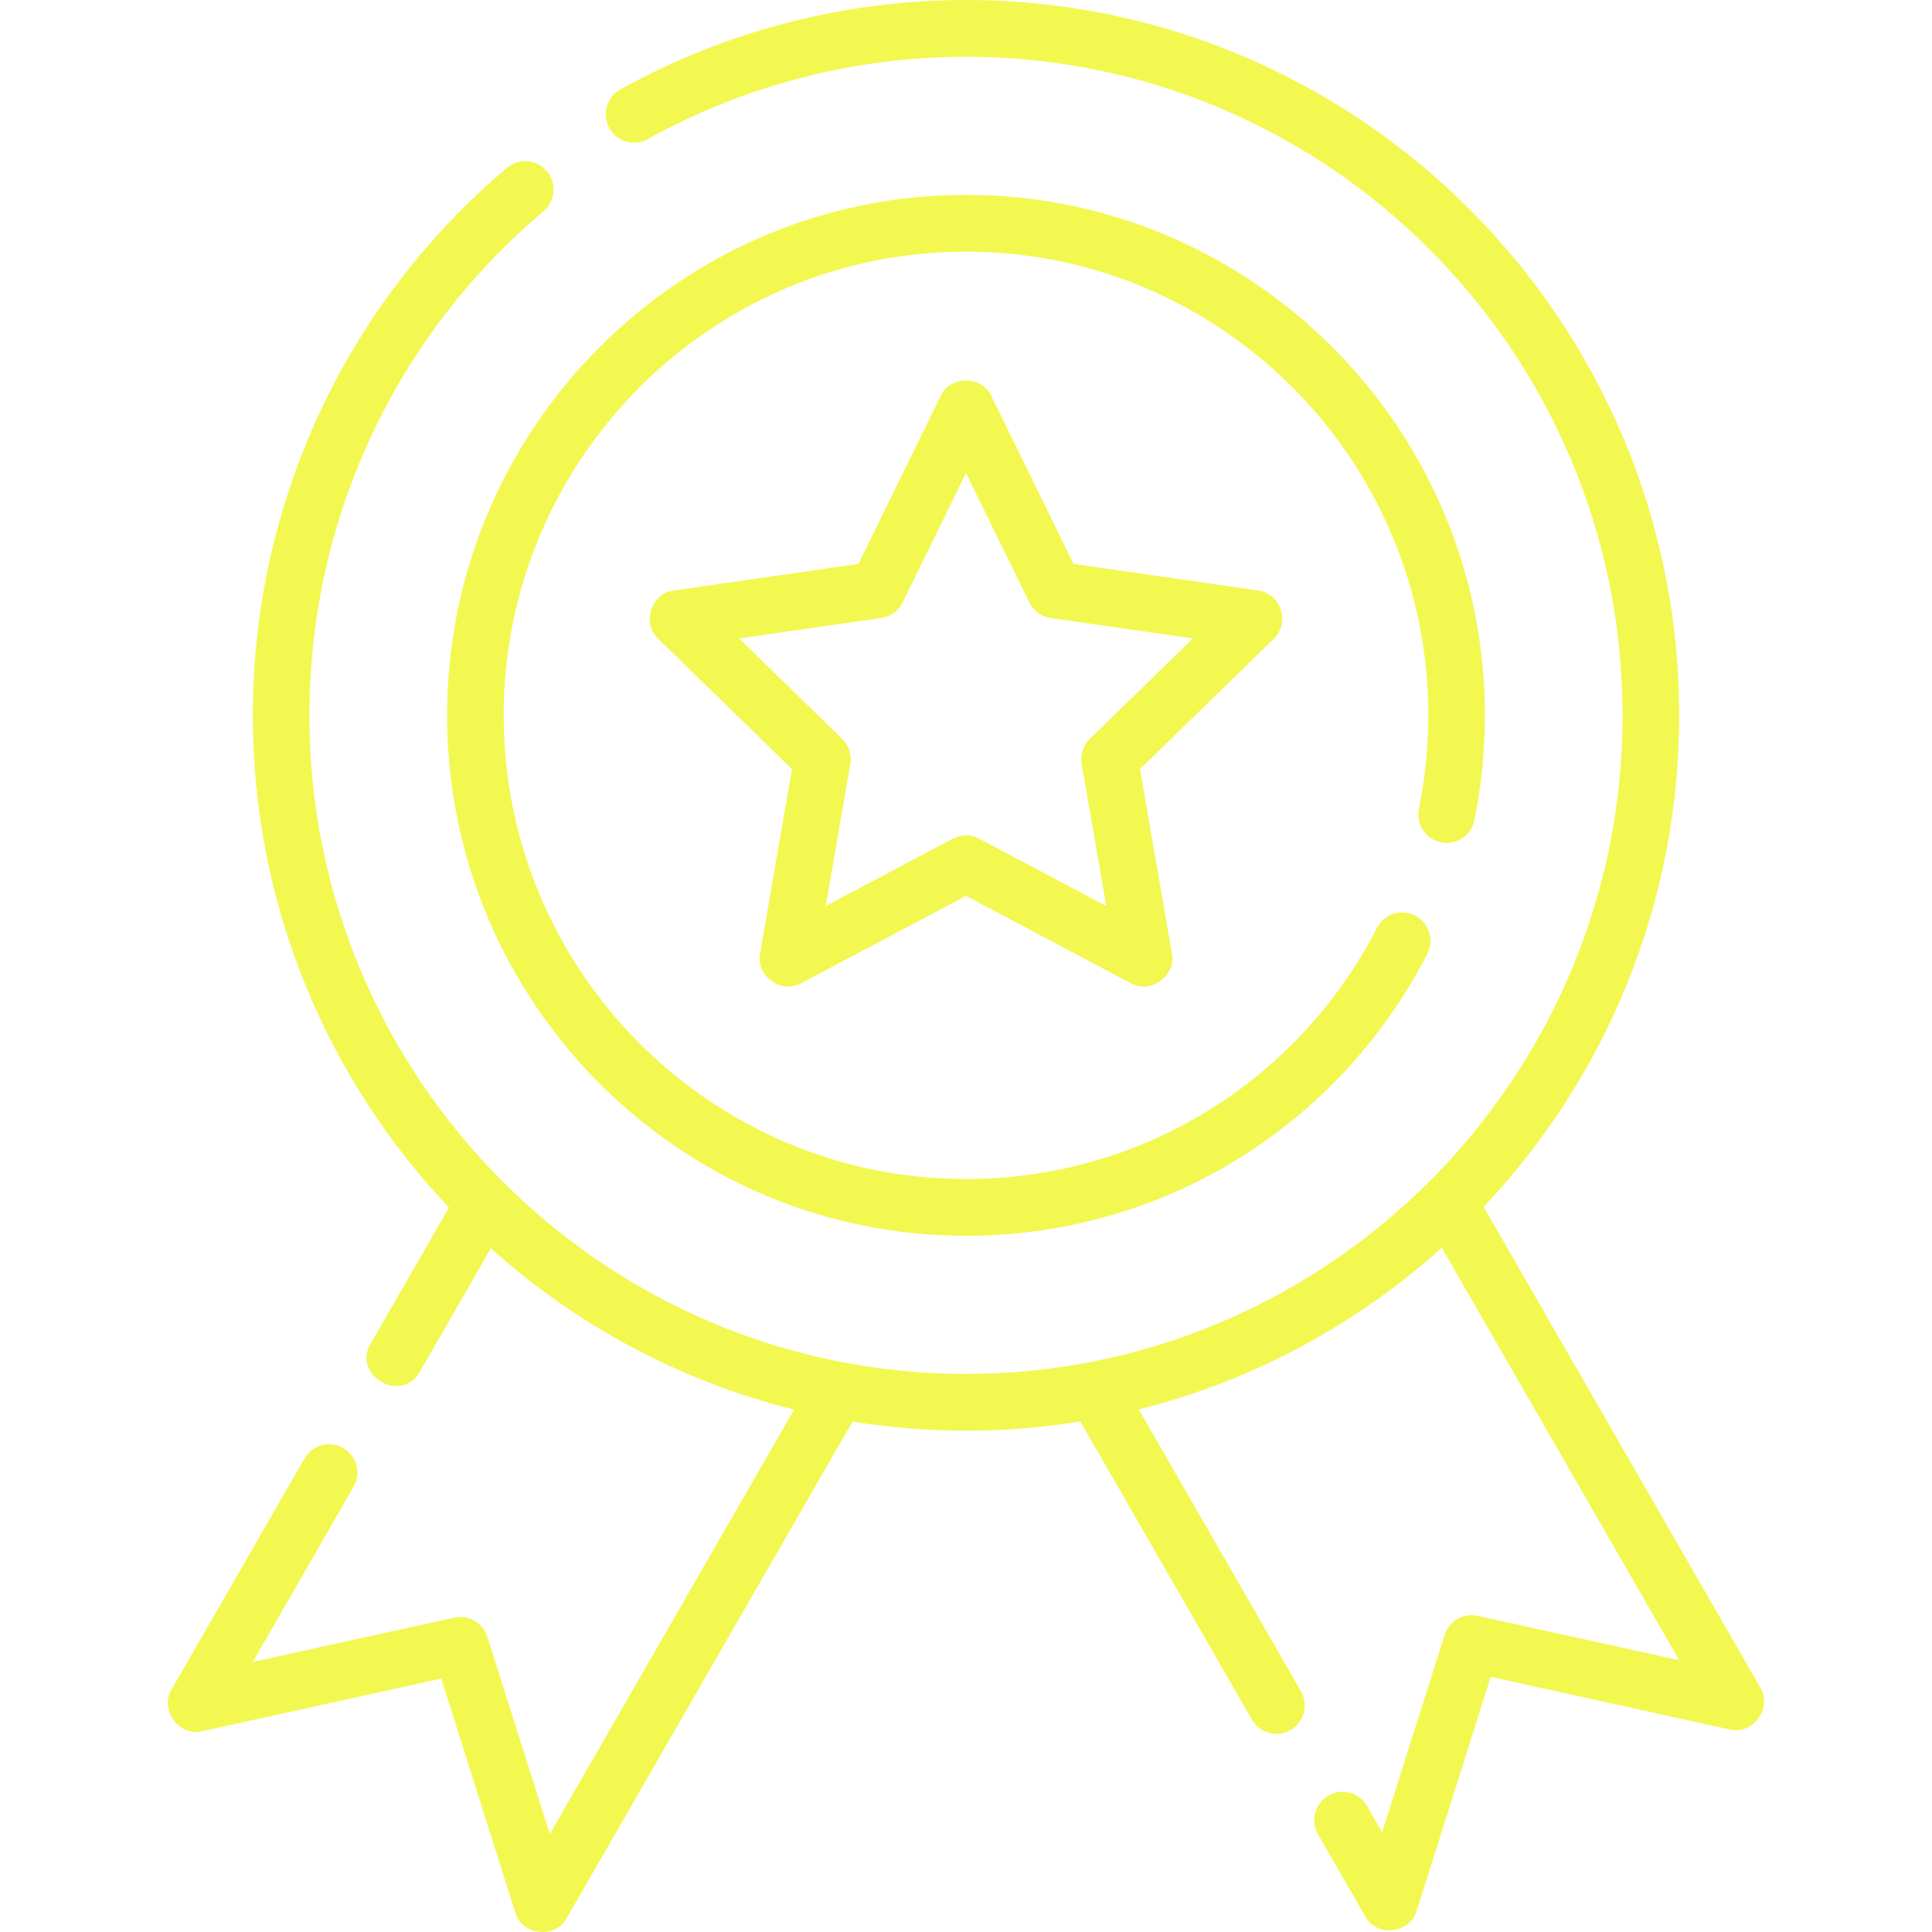
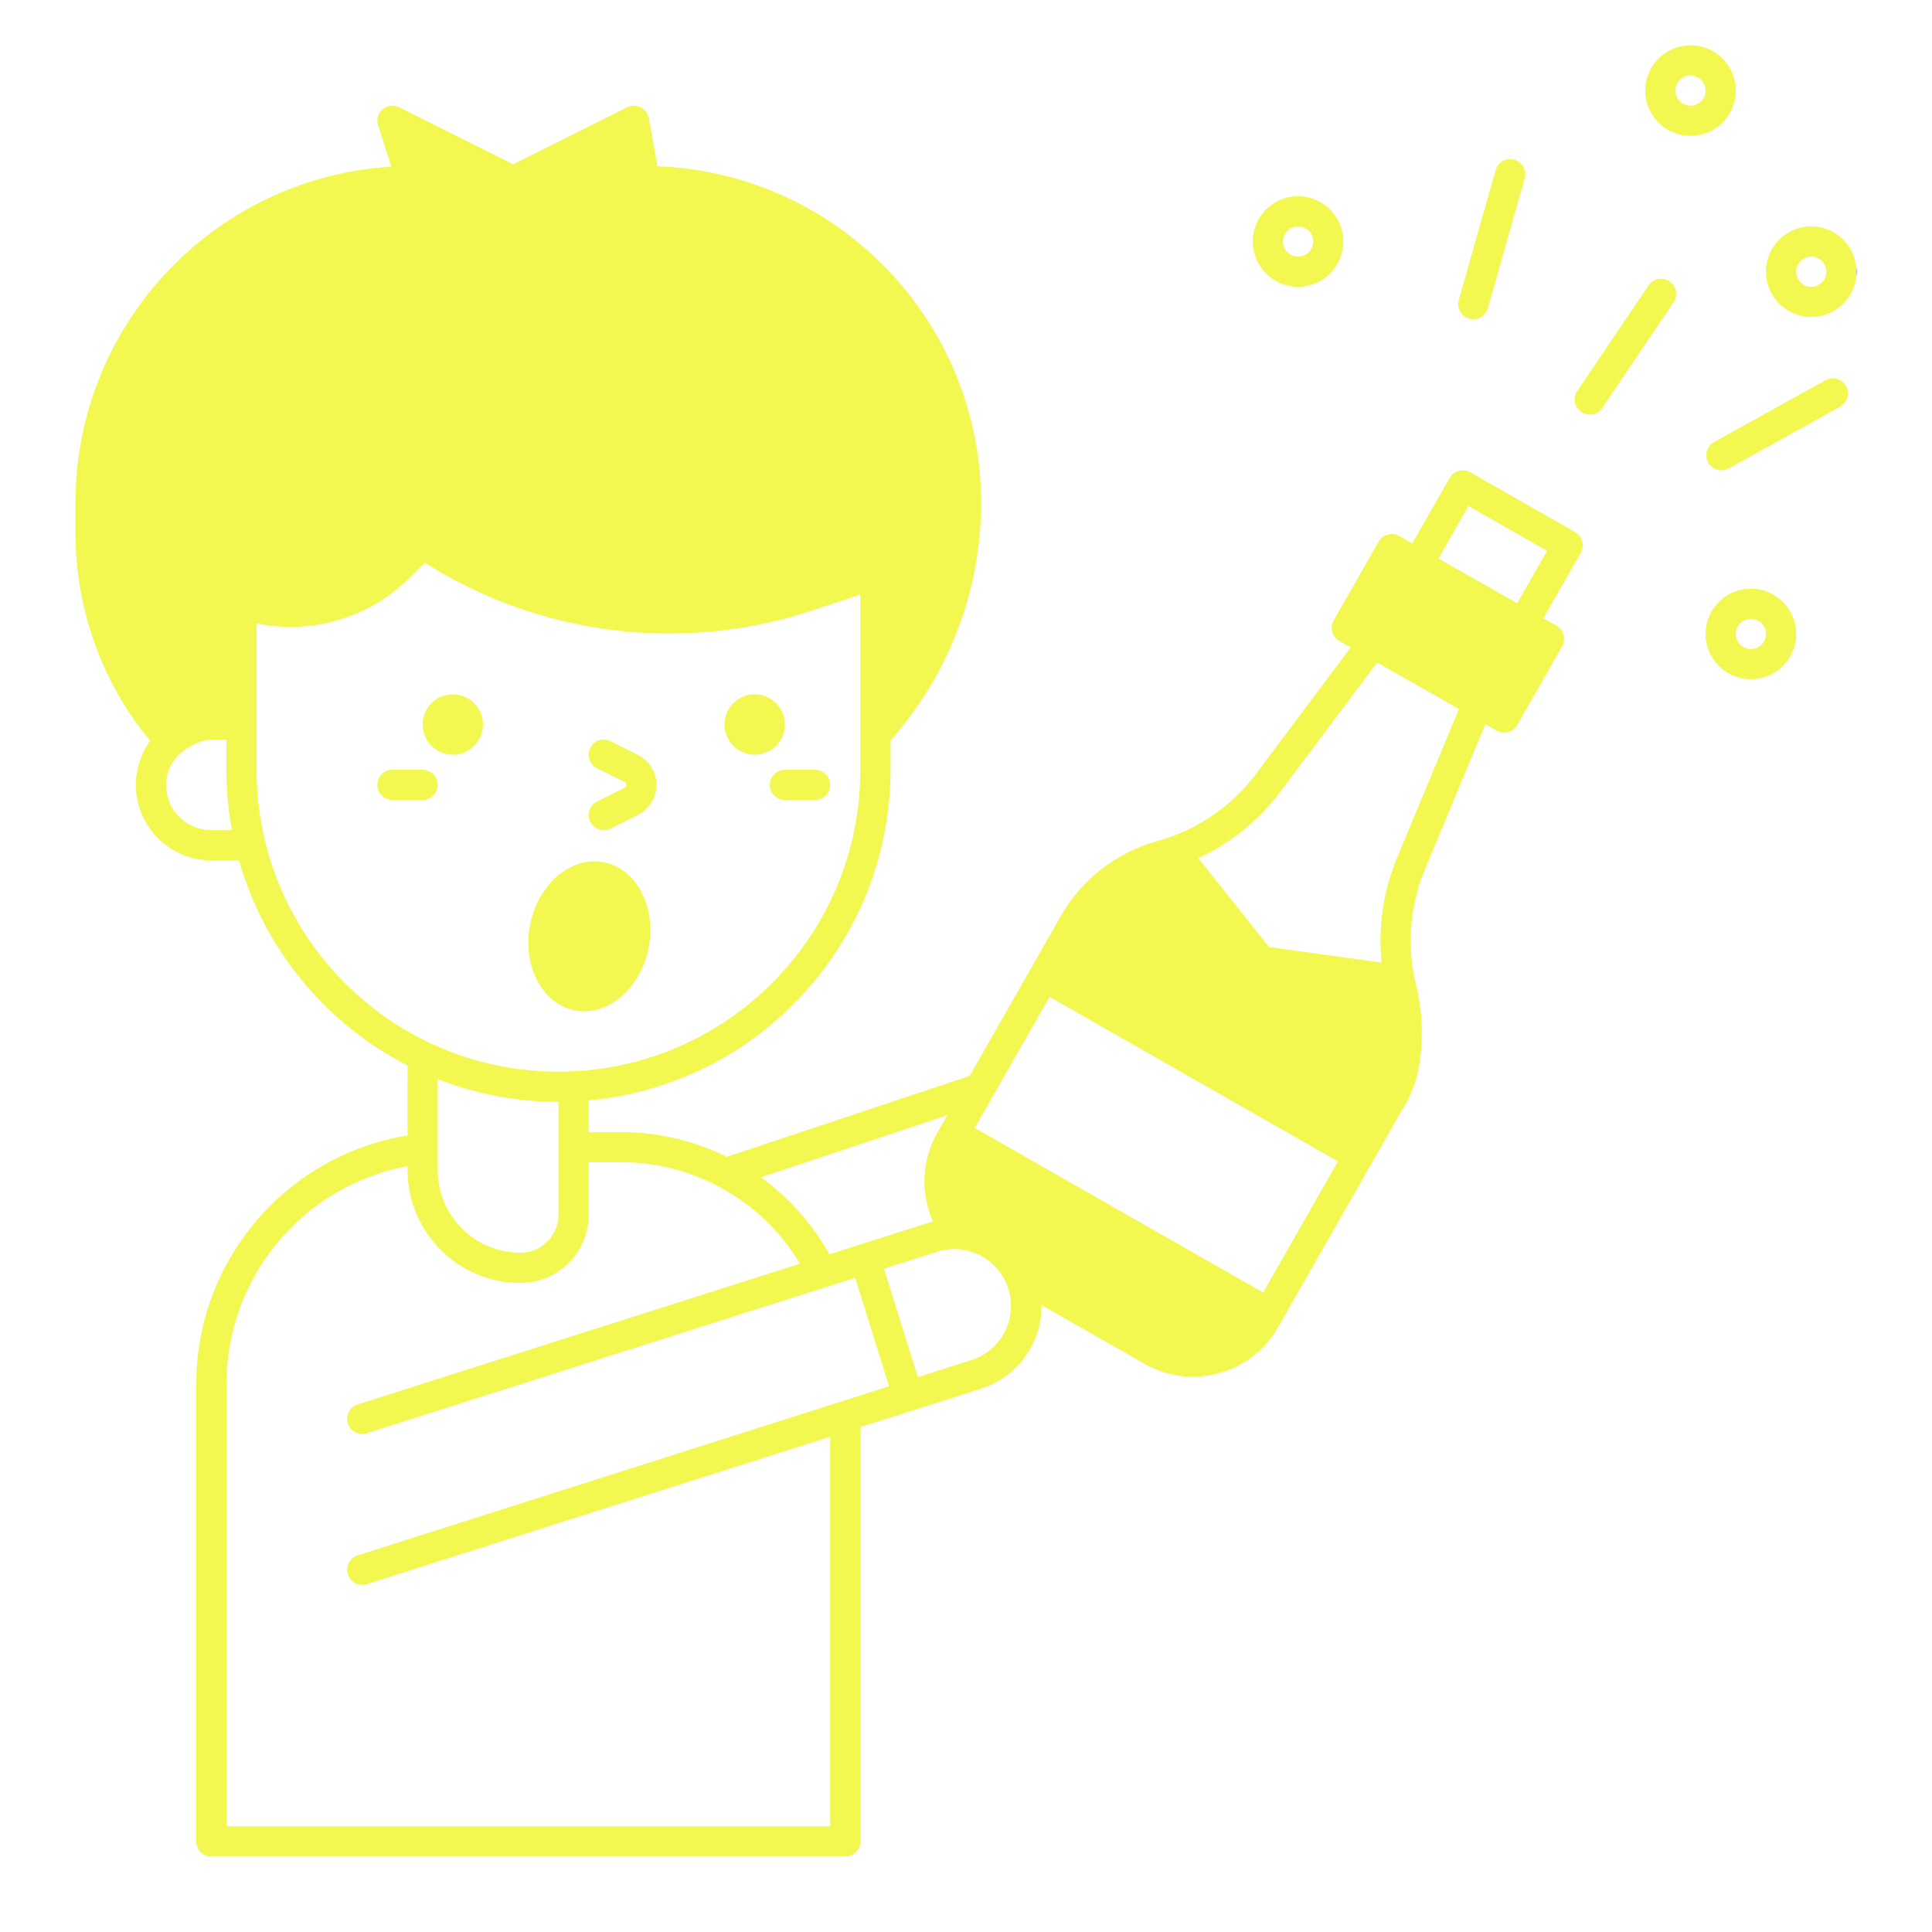
- <svg xmlns="http://www.w3.org/2000/svg" version="1.1" width="512" height="512" x="0" y="0" viewBox="0 0 511.934 511.934" style="enable-background:new 0 0 512 512" xml:space="preserve" class="">
+ <svg xmlns="http://www.w3.org/2000/svg" version="1.1" width="512" height="512" x="0" y="0" viewBox="0 0 512 512" style="enable-background:new 0 0 512 512" xml:space="preserve" class="">
  <g>
-     <g>
-       <path d="m381.822 223.199c4.062.828 8.021-1.791 8.852-5.861 1.854-9.085 2.793-18.433 2.793-27.788 0-76.046-61.682-137.915-137.5-137.915s-137.5 61.869-137.5 137.915 61.682 137.915 137.5 137.915c51.678 0 98.521-28.632 122.248-74.722 1.9-3.692.458-8.23-3.223-10.136-3.68-1.907-8.205-.458-10.105 3.232-21.142 41.068-62.877 66.58-108.919 66.58-67.547 0-122.5-55.119-122.5-122.87s54.953-122.87 122.5-122.87 122.5 55.119 122.5 122.87c0 8.343-.837 16.677-2.489 24.771-.831 4.071 1.786 8.046 5.843 8.879z" fill="#f2f850" data-original="#000000" />
-       <path d="m339.413 161.572c-.884-2.729-3.238-4.715-6.069-5.122l-48.88-7.023-21.764-44.459c-2.486-5.525-10.98-5.524-13.465 0l-21.764 44.458-48.88 7.023c-6.014.665-8.627 8.772-4.161 12.843l35.429 34.5-8.446 48.798c-1.228 5.924 5.634 10.946 10.893 7.939l43.661-23.137 43.661 23.137c5.251 3.007 12.124-2.015 10.893-7.939l-8.446-48.798 35.429-34.5c2.053-1.997 2.793-4.992 1.909-7.72zm-50.629 34.195c-1.779 1.732-2.589 4.233-2.166 6.684l6.511 37.619-33.659-17.837c-2.192-1.161-4.815-1.161-7.007 0l-33.659 17.837 6.511-37.619c.424-2.451-.387-4.952-2.166-6.684l-27.313-26.597 37.683-5.415c2.454-.353 4.576-1.898 5.669-4.131l16.778-34.273 16.778 34.273c1.093 2.232 3.215 3.778 5.669 4.131l37.683 5.415z" fill="#f2f850" data-original="#000000" />
-       <path d="m466.437 447.153-73.305-127.352c32.098-33.988 51.815-79.852 51.815-130.252-.001-104.518-84.776-189.549-188.98-189.549-32.061 0-63.735 8.201-91.6 23.717-3.622 2.017-4.928 6.596-2.917 10.229 2.01 3.631 6.576 4.941 10.197 2.926 25.643-14.279 54.8-21.826 84.32-21.826 95.933 0 173.979 78.283 173.979 174.504 0 96.222-78.046 174.505-173.979 174.505s-173.979-78.283-173.979-174.506c0-51.62 22.607-100.309 62.026-133.581 3.169-2.675 3.576-7.421.909-10.599-2.667-3.179-7.398-3.589-10.567-.912-42.813 36.137-67.368 89.021-67.368 145.092 0 50.486 19.783 96.422 51.978 130.428l-20.761 36.067c-4.975 8.35 8.189 16.07 12.99 7.523l18.873-32.787c22.579 20.271 50.027 35.185 80.345 42.74l-64.719 112.434-16.555-52.261c-1.173-3.705-4.969-5.901-8.755-5.07l-53.401 11.75 26.71-46.403c2.071-3.598.842-8.199-2.745-10.276-3.588-2.077-8.174-.845-10.245 2.753l-35.208 61.166c-3.34 5.373 1.964 12.674 8.102 11.11l63.317-13.933 19.629 61.966c1.716 6.096 10.646 7.089 13.643 1.483l75.719-131.547c9.792 1.577 19.83 2.408 30.059 2.408 10.313 0 20.431-.846 30.3-2.448l45.477 79.007c1.389 2.414 3.91 3.762 6.502 3.762 1.272 0 2.562-.325 3.743-1.009 3.587-2.078 4.816-6.678 2.745-10.276l-42.982-74.673c30.305-7.593 57.734-22.54 80.288-42.839l62.909 109.29-53.401-11.75c-3.786-.833-7.581 1.365-8.755 5.07l-16.555 52.261-4.004-6.956c-2.071-3.598-6.658-4.83-10.245-2.753-3.587 2.078-4.816 6.678-2.745 10.276l12.501 21.719c2.998 5.607 11.927 4.612 13.643-1.483l19.629-61.966 63.317 13.933c6.144 1.558 11.444-5.738 8.106-11.112z" fill="#f2f850" data-original="#000000" />
+     <defs>
+       <linearGradient id="linear-gradient" x1="492" y1="252" x2="20" y2="252" gradientUnits="userSpaceOnUse">
+         <stop stop-opacity="1" stop-color="#560ea2" offset="0" />
+         <stop stop-opacity="1" stop-color="#f2f850" offset="0" />
+       </linearGradient>
+     </defs>
+     <g id="solid_gradient" data-name="solid gradient">
+       <path d="M154.812,268c7.788,0,15.14-7,17.063-16.781,2.127-10.82-3.186-21.008-11.842-22.711s-17.43,5.716-19.557,16.538,3.185,21.01,11.841,22.711A12.894,12.894,0,0,0,154.812,268ZM417.429,141.018l-27.8-15.853a4,4,0,0,0-5.456,1.493l-9.908,17.374-3.475-1.982a4,4,0,0,0-5.456,1.493l-11.89,20.849a4,4,0,0,0,1.493,5.456l3.016,1.719-25.066,33.484A48.9,48.9,0,0,1,306.657,222.9a42.387,42.387,0,0,0-25.471,19.758l-24.213,42.461-64.348,21.443A63.757,63.757,0,0,0,164.34,300H156v-8.367A88.118,88.118,0,0,0,236,204v-7.834a94.572,94.572,0,0,0,24-63.026,89.155,89.155,0,0,0-85.78-89.078L171.938,31.3a4,4,0,0,0-5.727-2.874L136,43.528,105.789,28.422a4,4,0,0,0-5.6,4.8l3.515,10.94A89.253,89.253,0,0,0,20,133.14v8.07a86.543,86.543,0,0,0,19.773,55.12A19.984,19.984,0,0,0,56,228h7.327A88.41,88.41,0,0,0,108,282.372V300.9A66.822,66.822,0,0,0,52,366.95V488a4,4,0,0,0,4,4H224a4,4,0,0,0,4-4V378.2l31.933-10.161A22.979,22.979,0,0,0,276,346.064c0-.073-.006-.144-.006-.217l27.334,15.6a25.936,25.936,0,0,0,35.357-9.673l32.839-57.588c8.685-13.02,4.047-31.95,4.035-32a49.11,49.11,0,0,1,2-31.65l16.062-38.627,3.011,1.717a4,4,0,0,0,5.456-1.493l11.889-20.848a4,4,0,0,0-1.493-5.456l-3.474-1.981,9.908-17.374a4,4,0,0,0-1.493-5.456ZM251.037,295.53l-2.69,4.717a26.067,26.067,0,0,0-1.1,23.472c-.433.112-.865.235-1.3.372l-26.145,8.319a63.572,63.572,0,0,0-18.163-20.42ZM56,220a11.962,11.962,0,0,1-12-12c.106-8.609,8.938-12,12-12h4v8a88.17,88.17,0,0,0,1.462,16Zm12-16V165.209a44.649,44.649,0,0,0,40.717-12.27l3.824-3.823a121.117,121.117,0,0,0,103.452,12.436l12.007-4V204a80,80,0,0,1-160,0Zm80,88v29.91A10.1,10.1,0,0,1,137.91,332,21.935,21.935,0,0,1,116,310.09V285.976A87.548,87.548,0,0,0,148,292Zm72,192H60V366.95a58.827,58.827,0,0,1,48-57.922v1.062A29.944,29.944,0,0,0,137.91,340,18.11,18.11,0,0,0,156,321.91V308h8.34A55.308,55.308,0,0,1,212,334.894L94.787,372.188a4,4,0,1,0,2.426,7.624l129.418-41.179,8.984,28.747L94.787,412.188a4,4,0,1,0,2.426,7.624L220,380.743Zm37.507-123.586-14.268,4.54-8.983-28.747,14.12-4.493a15.059,15.059,0,0,1,9.131,28.7Zm77.241-17.889-76.44-43.6,19.817-34.751,76.439,43.6Zm35.429-115.06a57.136,57.136,0,0,0-4.042,27.63l-29.822-4.128-18.741-23.556a57.015,57.015,0,0,0,21.72-17.563l25.666-34.287,21.663,12.354Zm31.887-67.58L381.216,148l7.927-13.9,20.848,11.889ZM443.51,80.118,424.619,108.1a4,4,0,1,1-6.631-4.477l18.891-27.978a4,4,0,1,1,6.631,4.476Zm-56.934-.571,9.771-34.417a4,4,0,1,1,7.695,2.185l-9.771,34.417a4,4,0,0,1-7.695-2.185Zm102.639,22.779a4,4,0,0,1-1.558,5.439l-29.522,16.373a4,4,0,1,1-3.881-7l29.522-16.373A4,4,0,0,1,489.215,102.326ZM344,76a12,12,0,1,0-12-12A12.013,12.013,0,0,0,344,76Zm0-16a4,4,0,1,1-4,4A4,4,0,0,1,344,60ZM460,24a12,12,0,1,0-12,12A12.013,12.013,0,0,0,460,24Zm-12,4a4,4,0,1,1,4-4A4,4,0,0,1,448,28Zm32,56a12,12,0,1,0-12-12A12.013,12.013,0,0,0,480,84Zm0-16a4,4,0,1,1-4,4A4,4,0,0,1,480,68Zm-16,88a12,12,0,1,0,12,12A12.013,12.013,0,0,0,464,156Zm0,16a4,4,0,1,1,4-4A4,4,0,0,1,464,172ZM128,192a8,8,0,1,1-8-8A8,8,0,0,1,128,192Zm64,0a8,8,0,1,1,8,8A8,8,0,0,1,192,192Zm-76,16a4,4,0,0,1-4,4h-8a4,4,0,0,1,0-8h8A4,4,0,0,1,116,208Zm92-4h8a4,4,0,0,1,0,8h-8a4,4,0,0,1,0-8Zm-42.032,4a.824.824,0,0,0-.487-.788l-7.27-3.634a4,4,0,0,1,3.578-7.156l7.271,3.635a8.881,8.881,0,0,1,0,15.885l-7.271,3.636a4,4,0,1,1-3.578-7.156l7.27-3.635A.821.821,0,0,0,165.968,208Z" style="fill:url(#linear-gradient)" fill="" />
    </g>
  </g>
</svg>
